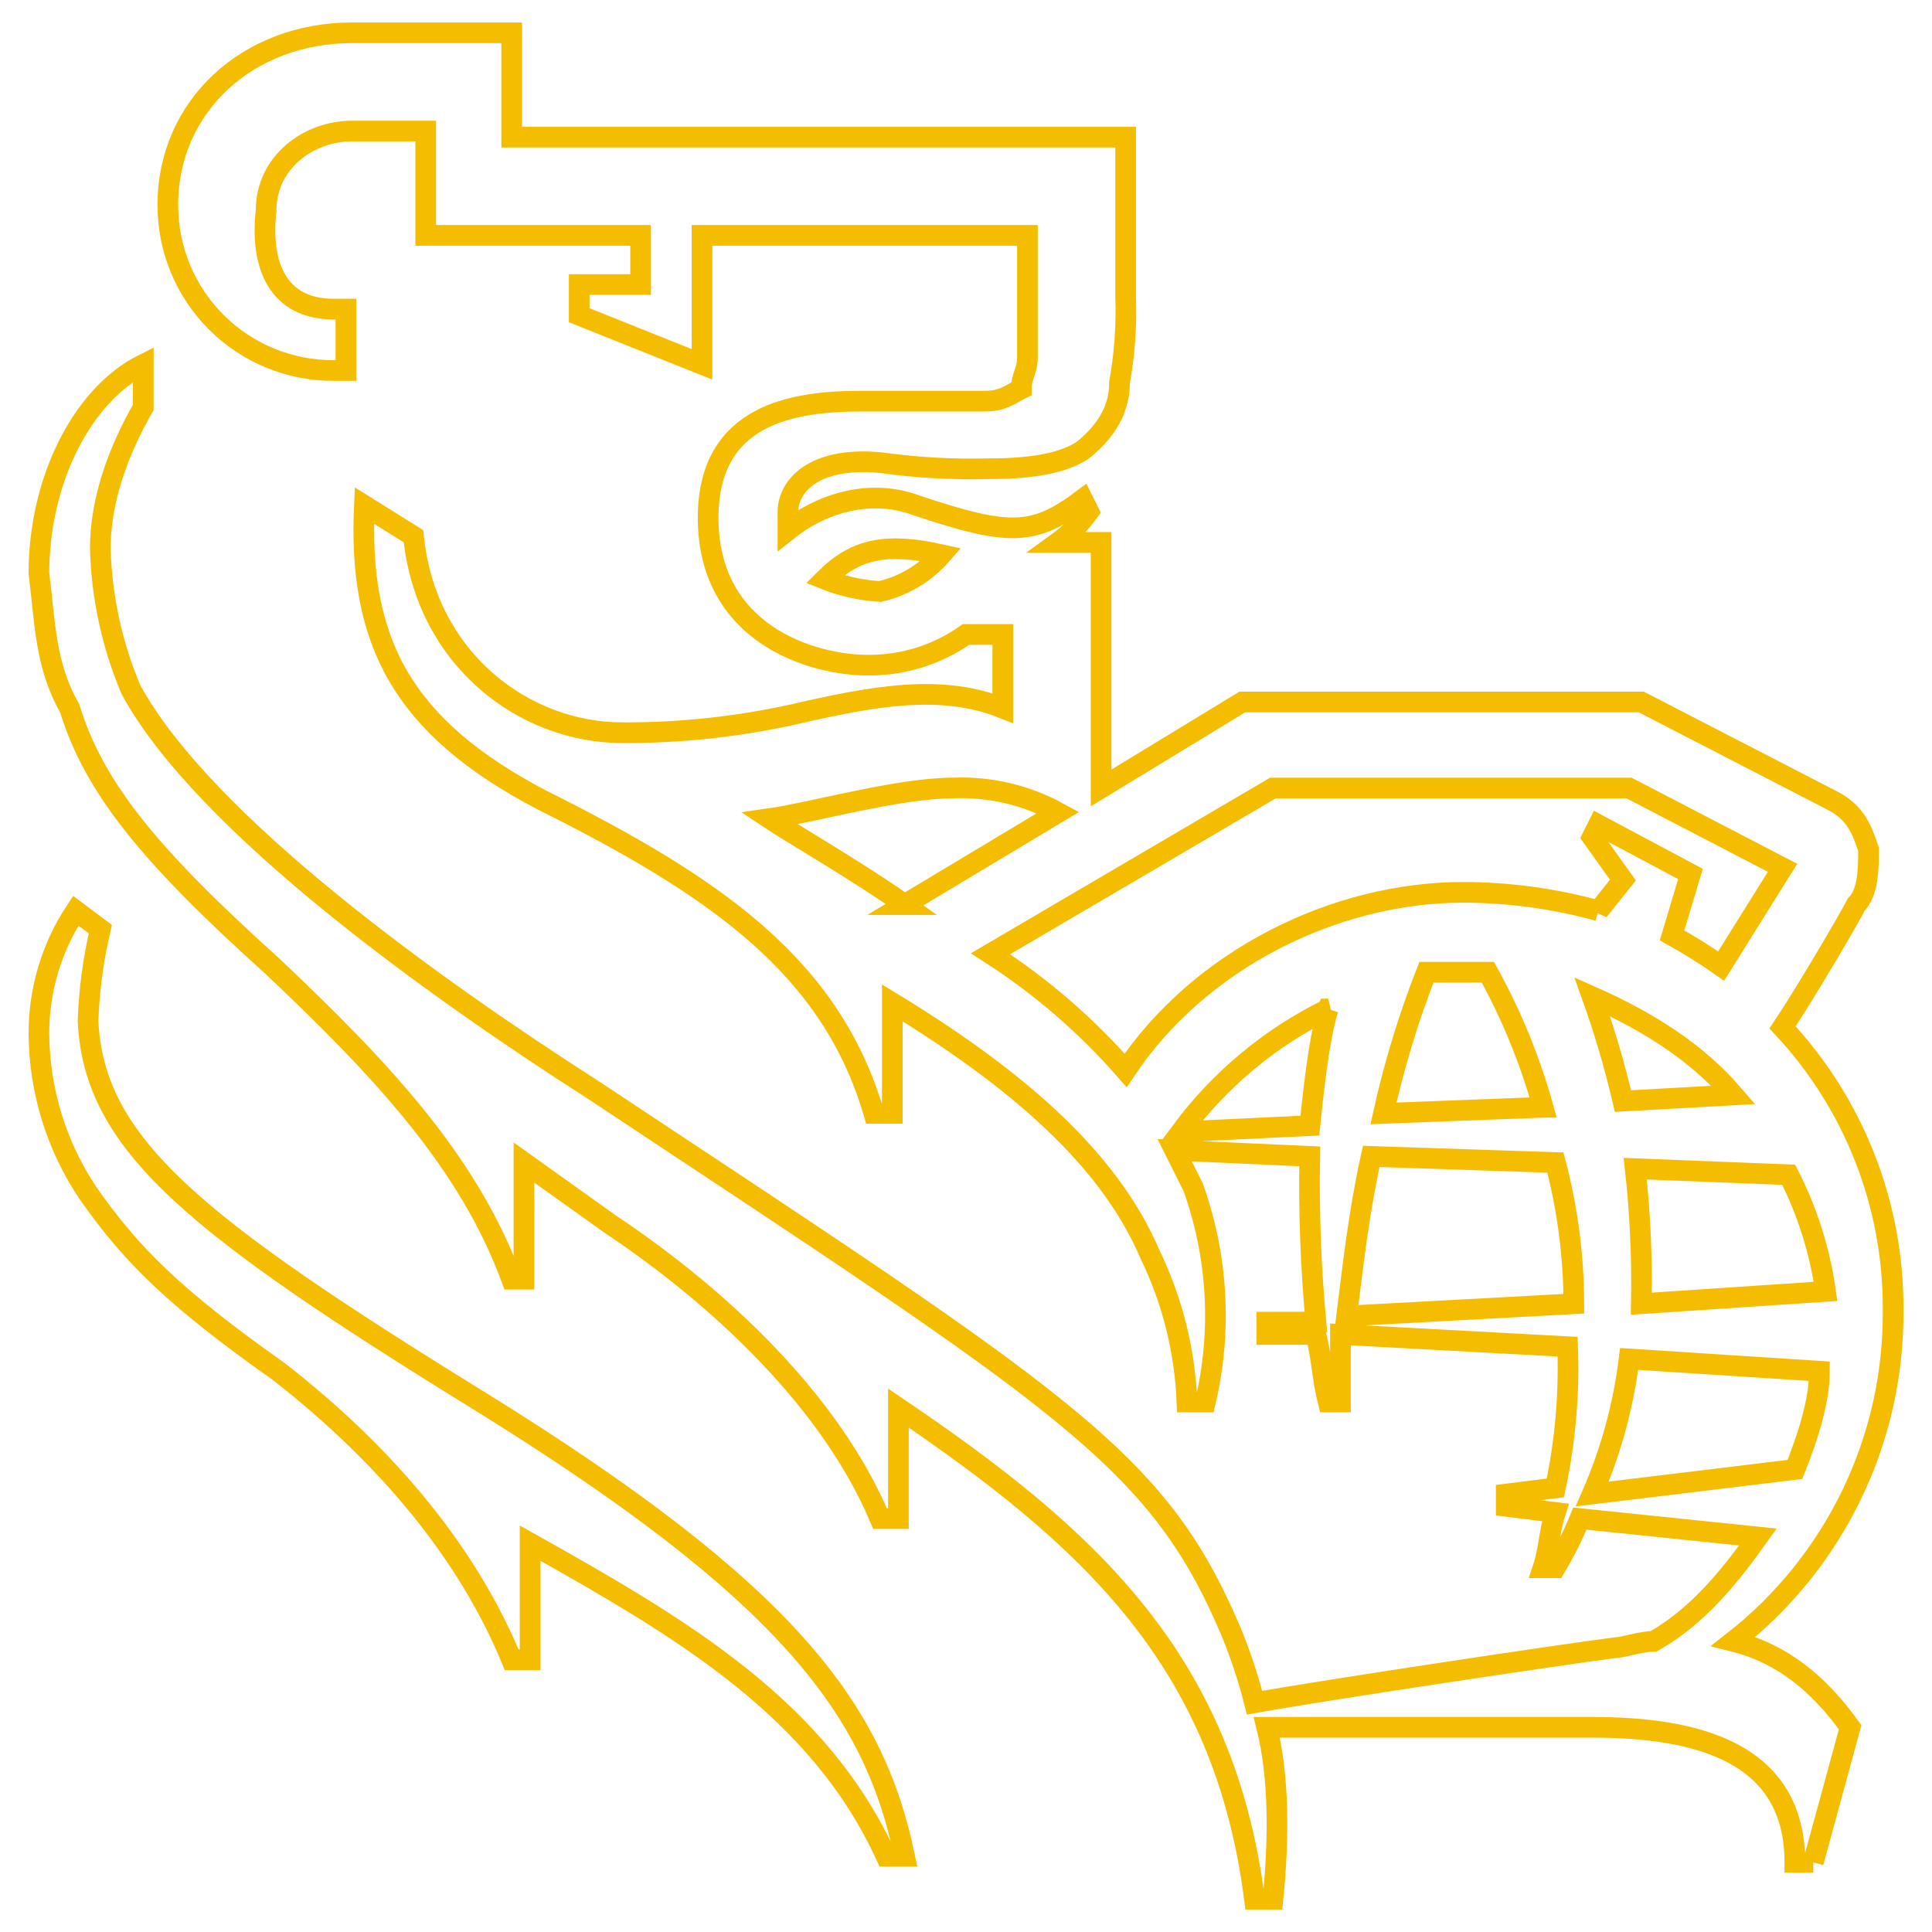
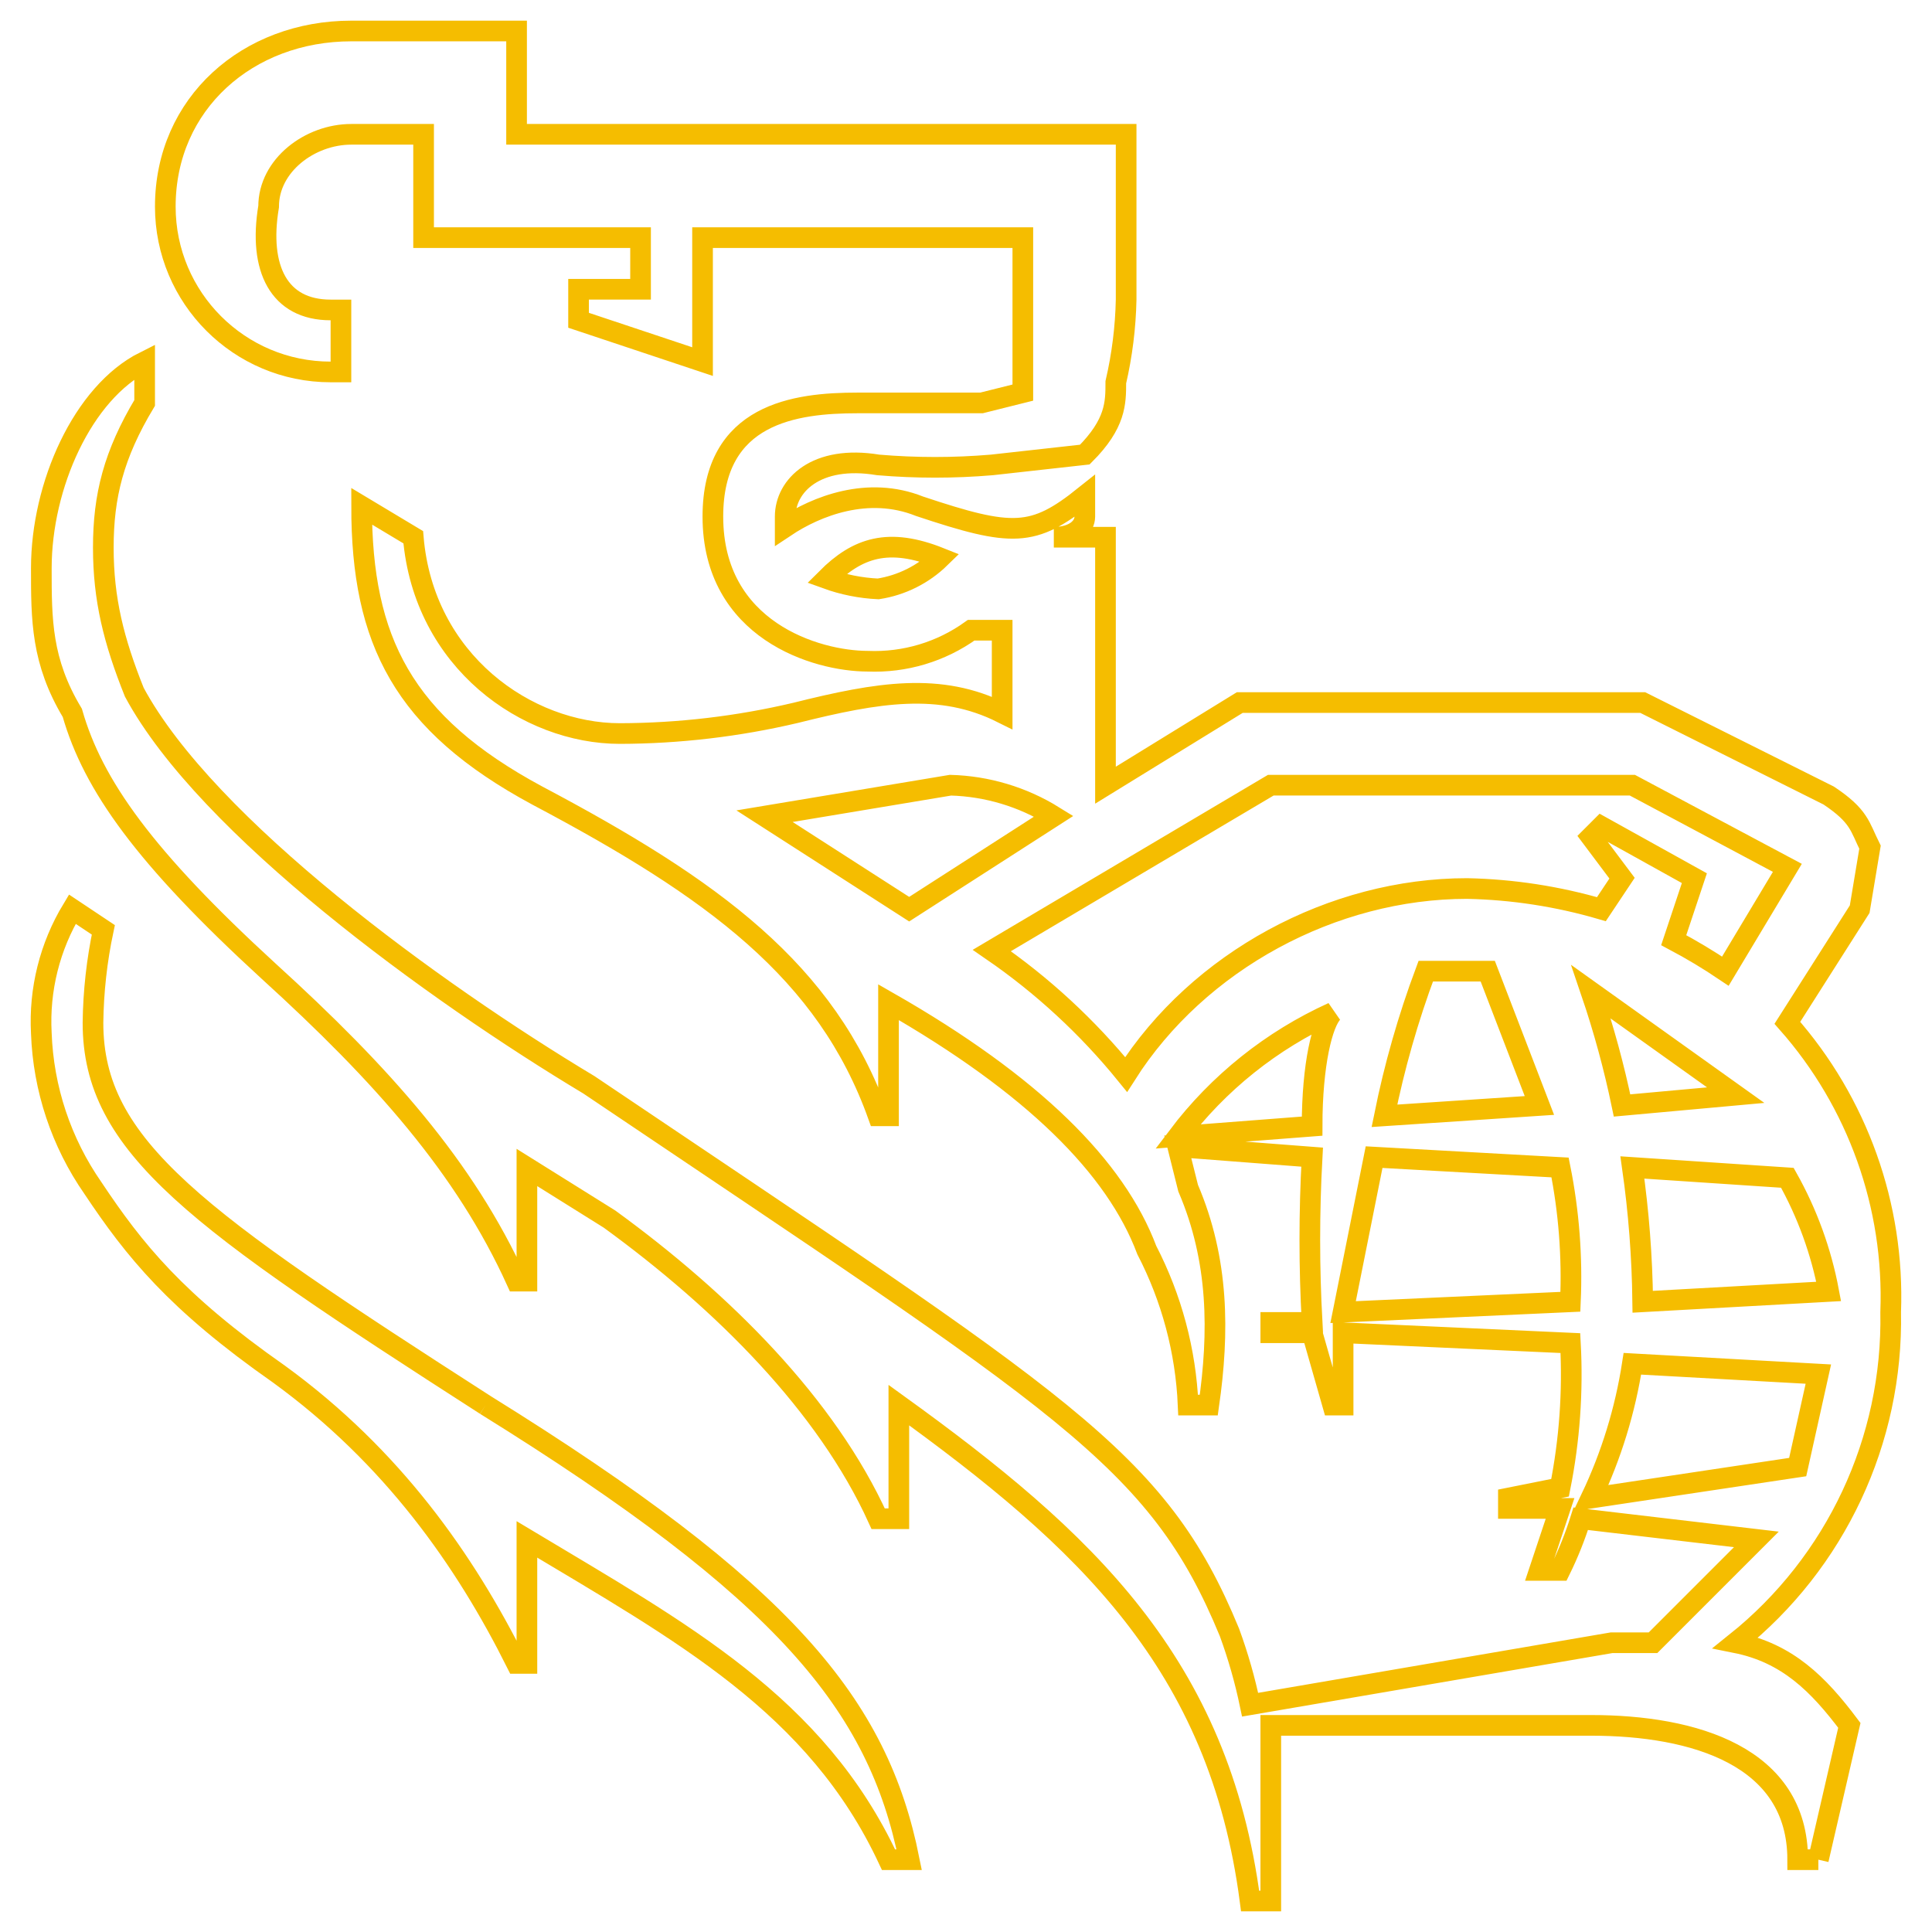
- <svg xmlns="http://www.w3.org/2000/svg" width="187" height="187">
+ <svg xmlns="http://www.w3.org/2000/svg" viewBox="0 0 187 187">
  <defs>
    <clipPath id="A">
      <path d="M0 0h187v187H0z" />
    </clipPath>
  </defs>
  <g clip-path="url(#A)">
-     <path d="M46.554 135.693C18.623 118.459 9.115 110.734 8.521 98.849a45.87 45.87 0 0 1 1.189-8.914l-2.377-1.783a21.42 21.42 0 0 0-3.566 11.885 28.02 28.02 0 0 0 4.754 15.451c4.16 5.943 8.32 10.1 18.422 17.234 10.7 8.32 18.422 17.828 22.582 27.93h1.783v-11.291c14.856 8.32 27.93 16.045 34.467 30.307h1.782c-2.971-14.262-11.291-25.553-41-43.975m82.008-38.033a39.27 39.27 0 0 0-14.262 11.885l12.479-.594c.591-5.943 1.185-9.508 1.779-11.291zm45.164 44.569c1.189-2.971 2.377-6.537 2.377-9.508l-18.422-1.189a47.21 47.21 0 0 1-3.566 13.074l19.611-2.377zm-19.615-45.756a91.65 91.65 0 0 1 2.971 10.1l10.7-.594c-3.568-4.159-8.318-7.13-13.671-9.506zm-4.754 10.7c-1.267-4.551-3.062-8.939-5.348-13.074h-5.945a91.94 91.94 0 0 0-4.16 13.668l15.451-.594zm8.914 5.943a100.73 100.73 0 0 1 .593 13.069l17.828-1.189a35.85 35.85 0 0 0-3.566-11.291zm-5.943 13.074a53.99 53.99 0 0 0-1.783-13.668l-17.828-.594c-1.189 5.348-1.783 10.7-2.377 15.451zm2.377-38.033l2.377-2.971-2.971-4.16.594-1.189 8.914 4.754-1.783 5.943a54.81 54.81 0 0 1 4.754 2.971l5.943-9.508-14.856-7.725h-34.467l-27.336 16.04a61.79 61.79 0 0 1 13.074 11.291c7.131-10.7 20.2-17.233 32.684-17.233a49.5 49.5 0 0 1 13.074 1.783zm-67.151-.599l14.856-8.914a19.53 19.53 0 0 0-10.1-2.377c-5.348 0-13.668 2.377-17.828 2.971 1.783 1.189 8.914 5.348 13.074 8.32zm3.566-33.873c-5.348-1.189-8.32-.594-11.291 2.377a17.35 17.35 0 0 0 5.348 1.189 11.3 11.3 0 0 0 5.943-3.566zm84.385 126.577h-1.783c0-10.7-9.508-13.074-19.611-13.074h-31.5c1.189 4.754 1.189 10.7.594 16.639h-1.783c-2.971-23.176-16.045-35.061-34.467-47.541v10.7H85.18c-4.754-11.291-15.451-21.393-26.147-28.524l-8.32-5.943v11.291h-1.188c-4.16-11.291-12.479-20.2-23.176-30.307C14.467 82.804 9.115 76.267 6.738 68.541c-2.377-4.16-2.377-8.32-2.971-13.074 0-8.914 4.16-17.234 10.1-20.2v4.16c-2.377 4.16-4.16 8.914-4.16 13.668.13 4.701 1.138 9.337 2.971 13.668 7.134 13.069 29.716 29.11 44.572 38.622 45.758 30.307 54.672 35.655 61.8 52.295a49.54 49.54 0 0 1 2.377 7.131c6.537-1.189 30.307-4.754 35.061-5.348.594 0 2.377-.594 3.566-.594 4.16-2.377 7.131-5.943 10.1-10.1l-17.234-1.783a35.28 35.28 0 0 1-2.377 4.754h-1.189c.594-1.783.594-3.566 1.189-5.348l-4.754-.594v-1.188l4.754-.594a55.53 55.53 0 0 0 1.189-13.668l-21.988-1.189v6.537h-1.189c-.594-2.377-.594-4.16-1.189-6.537h-4.754v-1.189h4.754a144.81 144.81 0 0 1-.594-16.045l-13.074-.594 1.783 3.566c2.397 6.673 2.81 13.897 1.189 20.8h-1.783a36.03 36.03 0 0 0-3.566-14.262c-3.554-8.324-11.284-16.05-24.954-24.369v10.7h-1.781c-4.16-14.266-15.451-21.993-32.09-30.311-13.668-7.131-17.829-15.45-17.229-28.524l4.754 2.971c1.189 11.885 10.7 19.016 20.2 19.016a75.15 75.15 0 0 0 16.639-1.783c7.725-1.783 14.262-2.971 20.2-.594V61.41H93.5a16.2 16.2 0 0 1-9.508 2.971c-5.348 0-15.451-2.971-15.451-14.262 0-10.1 8.32-11.291 14.856-11.291h11.886c1.783 0 2.377-.594 3.566-1.189 0-1.189.594-1.783.594-2.971V22.783H67.947v12.48l-11.885-4.754v-2.971h5.943v-4.754h-20.8v-10.1h-7.131c-4.16 0-8.32 2.971-8.32 7.725-.594 5.348 1.189 9.508 6.537 9.508h1.189v5.943h-1.189a15.98 15.98 0 0 1-16.045-16.048c0-9.508 7.721-16.639 17.828-16.639h15.451v10.1h59.426v15.453a39.25 39.25 0 0 1-.594 8.32c0 1.783-.594 4.16-3.566 6.537q-2.674 1.783-8.914 1.783a64.59 64.59 0 0 1-10.7-.594c-6.533-.599-8.91 2.376-8.91 4.753v1.783c2.971-2.377 7.725-4.16 12.479-2.377 8.914 2.971 11.291 2.971 16.045-.594l.594 1.189c-.828 1.141-1.83 2.143-2.971 2.971h4.16v23.77l13.668-8.32h38.625l18.422 9.508c2.377 1.189 2.971 2.971 3.566 4.754 0 1.783 0 4.16-1.189 5.348-.594 1.189-4.754 8.32-7.131 11.885a39.67 39.67 0 0 1 10.7 27.336 40.29 40.29 0 0 1-15.451 32.09c4.754 1.189 8.32 4.16 11.291 8.32l-3.566 13.074" fill="none" stroke="#f5bd00" stroke-width="2" />
+     <path fill="none" stroke="#f5bd00" stroke-width="2" d="M47 136C19 118 9 111 9 99a46 46 0 0 1 1-9l-3-2a21 21 0 0 0-3 12 28 28 0 0 0 5 15c4 6 8 11 18 18 11 8 18 18 23 28h1v-12c15 9 28 16 35 31h2c-3-15-12-26-41-44m82-38a39 39 0 0 0-15 12l13-1c0-6 1-10 2-11zm45 44 2-9-18-1a47 47 0 0 1-4 13l20-3zm-20-46a92 92 0 0 1 3 11l11-1-14-10zm-5 11-5-13h-6a92 92 0 0 0-4 14l15-1zm9 6a101 101 0 0 1 1 13l18-1a36 36 0 0 0-4-11zm-6 13a54 54 0 0 0-1-13l-18-1-3 15zm3-38 2-3-3-4 1-1 9 5-2 6a55 55 0 0 1 5 3l6-10-15-8h-35L96 92a62 62 0 0 1 13 12c7-11 20-18 33-18a50 50 0 0 1 13 2zm-67 0 14-9a20 20 0 0 0-10-3l-18 3 14 9zm3-34c-5-2-8-1-11 2a17 17 0 0 0 5 1 11 11 0 0 0 6-3zm85 126h-2c0-10-10-13-20-13h-31v17h-2c-3-23-16-35-34-48v11h-2c-5-11-15-21-26-29l-8-5v11h-1c-5-11-13-20-24-30C14 83 9 76 7 69c-3-5-3-9-3-14 0-8 4-17 10-20v4c-3 5-4 9-4 14s1 9 3 14c7 13 29 29 44 38 46 31 55 36 62 53a50 50 0 0 1 2 7l35-6h4l10-10-17-2a35 35 0 0 1-2 5h-2l2-6h-5v-1l5-1a56 56 0 0 0 1-14l-22-1v7h-1l-2-7h-4v-1h4a145 145 0 0 1 0-16l-13-1 1 4c3 7 3 14 2 21h-2a36 36 0 0 0-4-15c-3-8-11-16-25-24v11h-1c-5-14-16-22-33-31-13-7-17-15-17-28l5 3c1 12 11 19 20 19a75 75 0 0 0 17-2c8-2 14-3 20 0v-8h-3a16 16 0 0 1-10 3c-5 0-15-3-15-14 0-10 8-11 14-11h12l4-1V23H68v12l-12-4v-3h6v-5H41V13h-7c-4 0-8 3-8 7-1 6 1 10 6 10h1v6h-1a16 16 0 0 1-16-16c0-10 8-17 18-17h16v10h59v16a39 39 0 0 1-1 8c0 2 0 4-3 7l-9 1a65 65 0 0 1-11 0c-6-1-9 2-9 5v1c3-2 8-4 13-2 9 3 11 3 16-1v2c0 1-1 2-3 2h5v24l13-8h39l18 9c3 2 3 3 4 5l-1 6-7 11a40 40 0 0 1 10 28 40 40 0 0 1-15 32c5 1 8 4 11 8l-3 13" />
  </g>
</svg>
